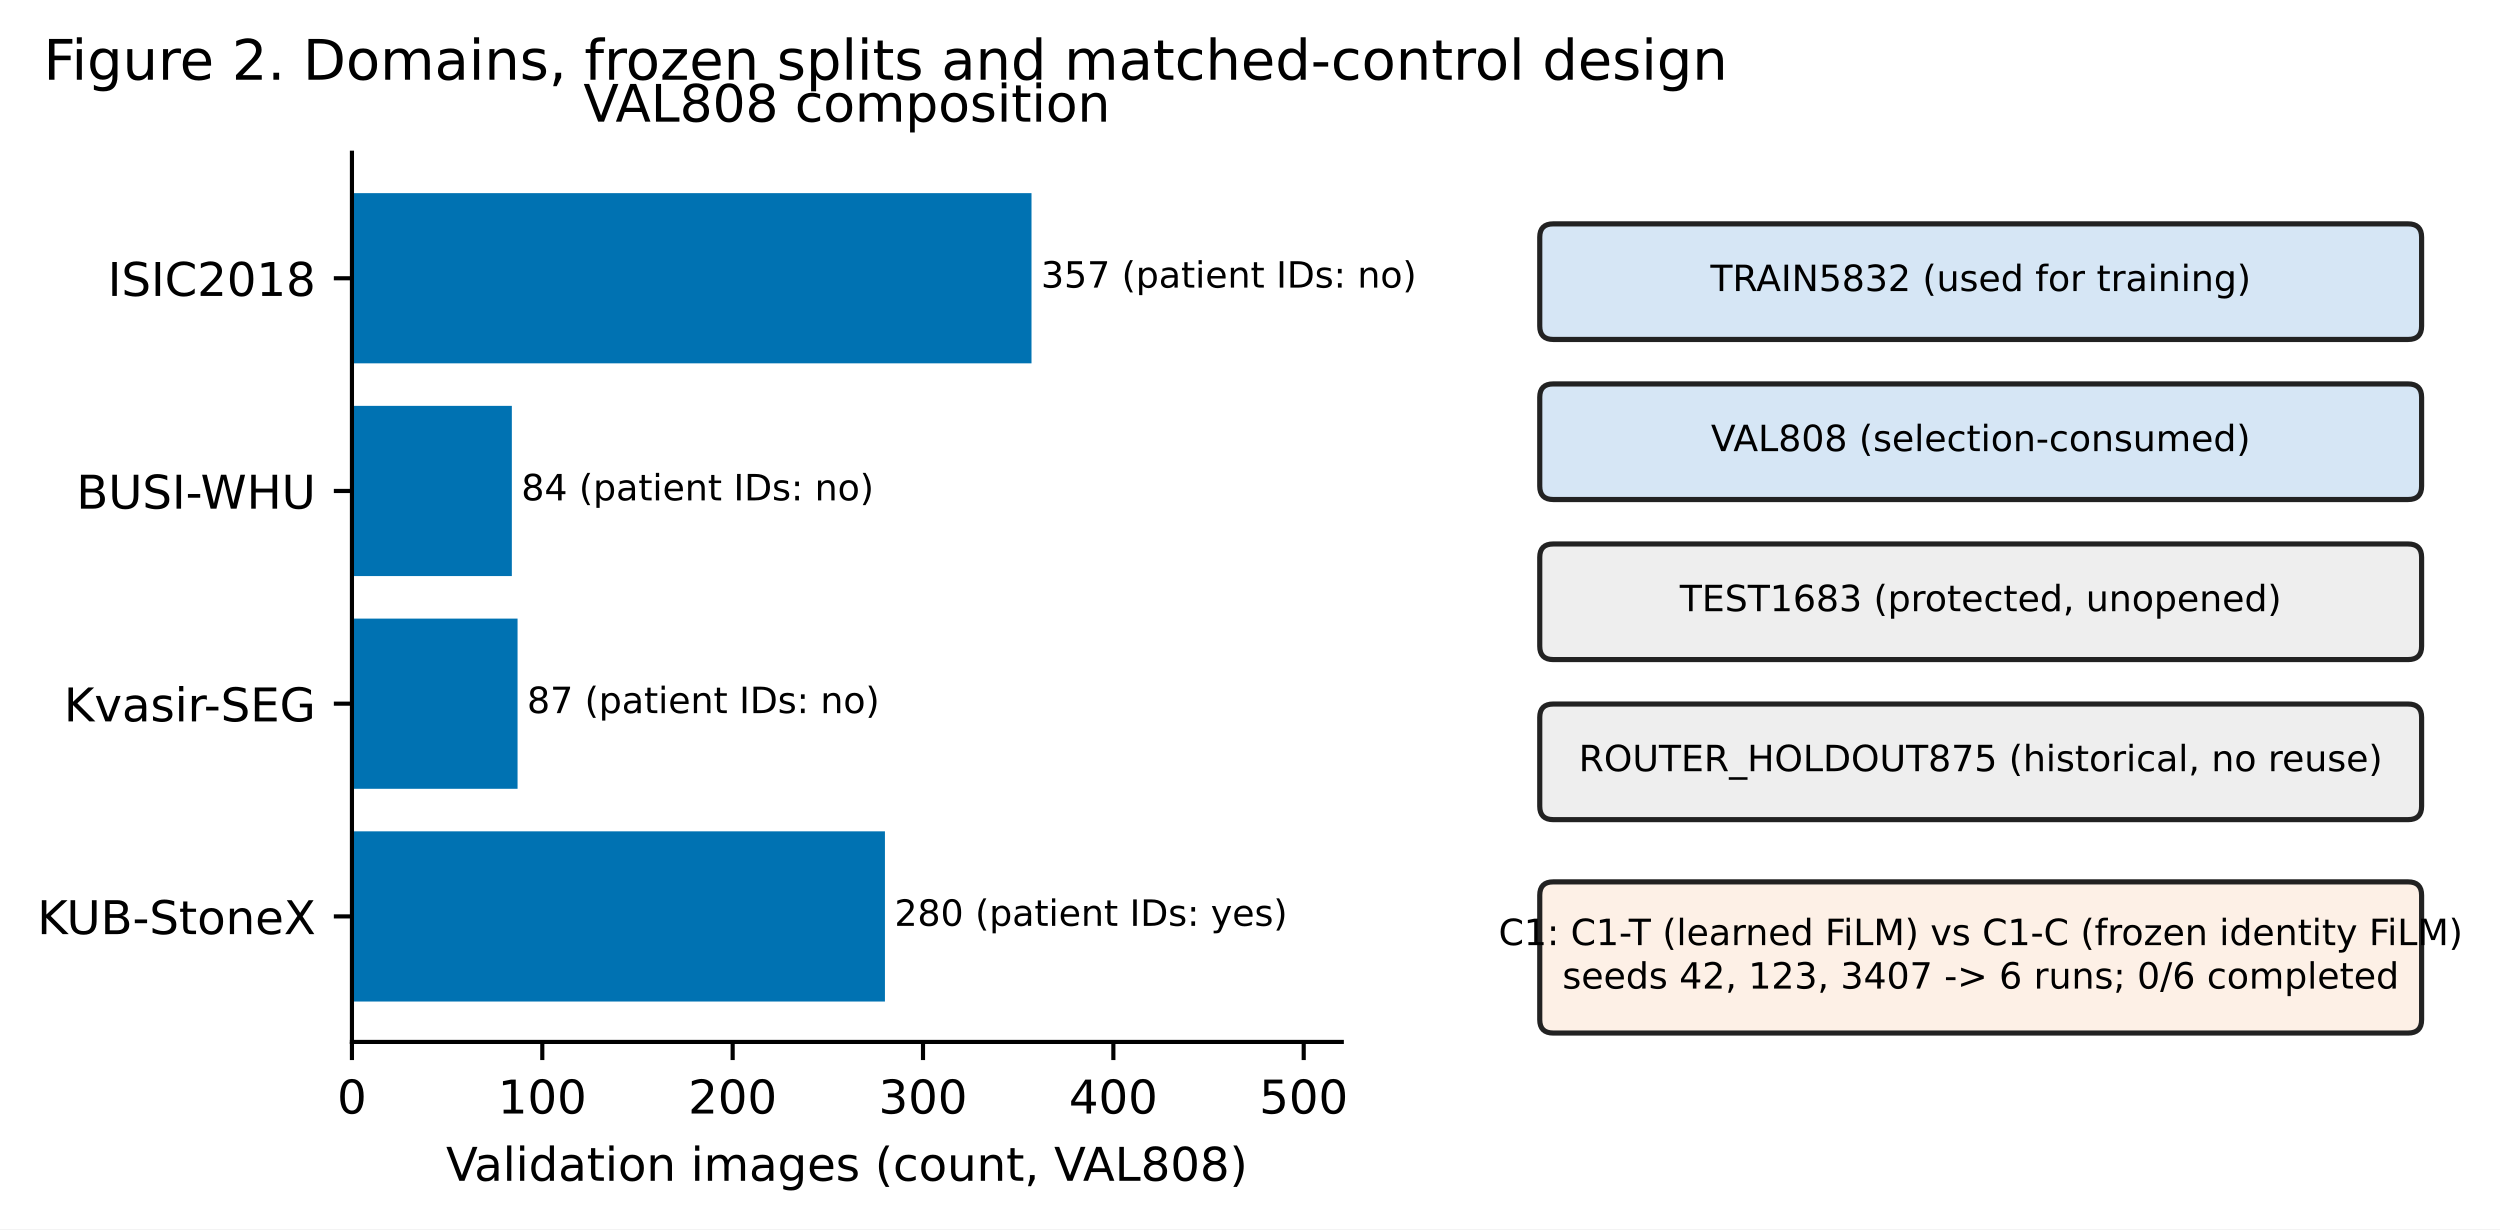
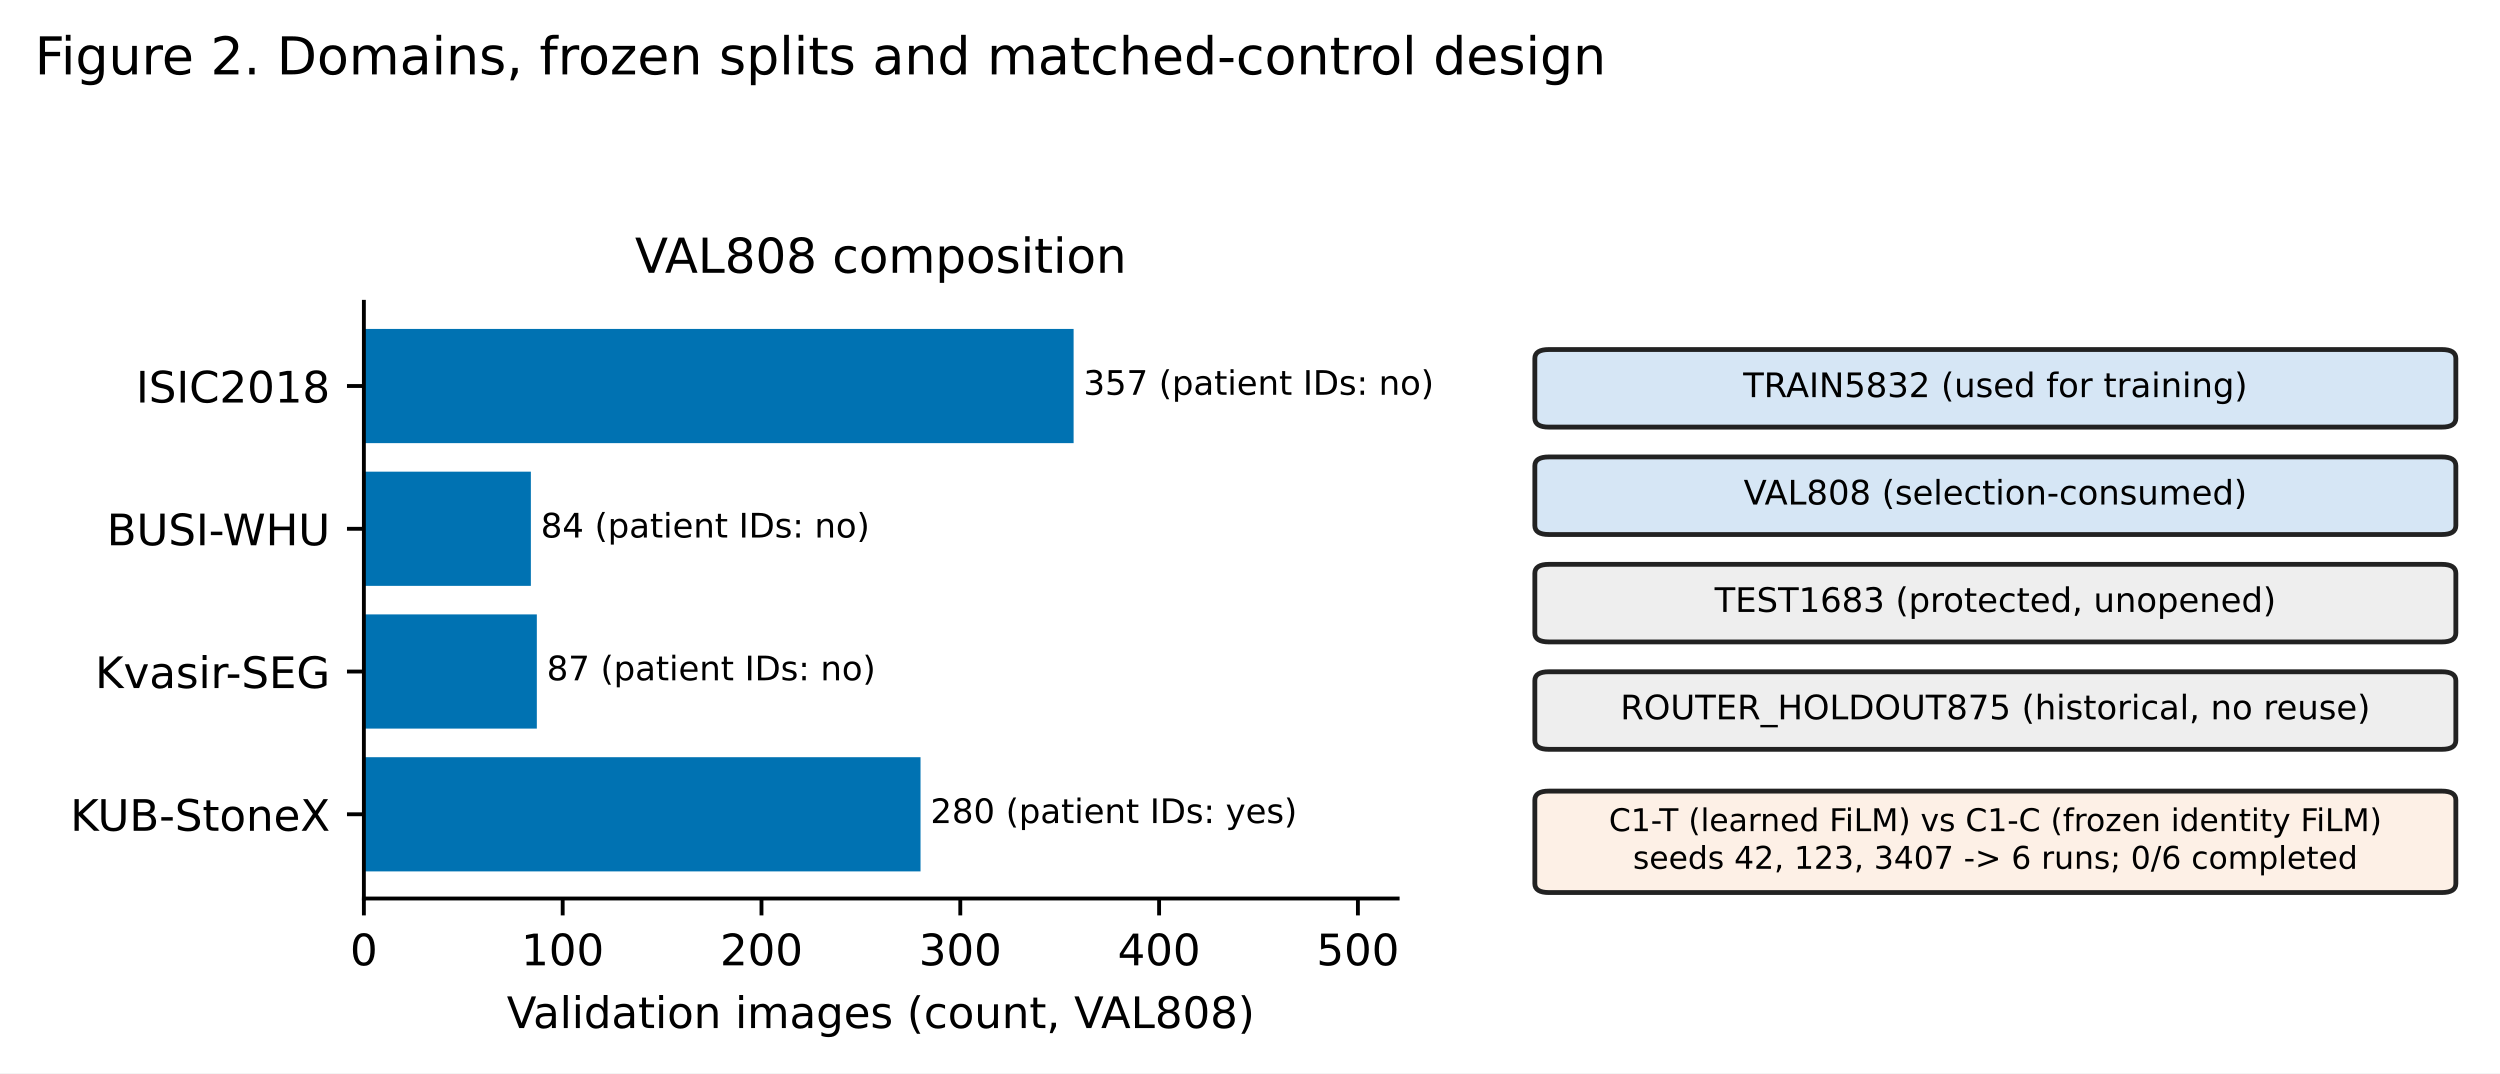
- <svg xmlns="http://www.w3.org/2000/svg" xmlns:xlink="http://www.w3.org/1999/xlink" width="483.198pt" height="237.585pt" viewBox="0 0 483.198 237.585" version="1.1">
+ <svg xmlns="http://www.w3.org/2000/svg" xmlns:xlink="http://www.w3.org/1999/xlink" width="517.896pt" height="222.335pt" viewBox="0 0 517.896 222.335" version="1.1">
  <defs>
    <style type="text/css">*{stroke-linejoin: round; stroke-linecap: butt}</style>
  </defs>
  <g id="figure_1">
    <g id="patch_1">
-       <path d="M 0 237.585  L 483.198 237.585  L 483.198 0  L 0 0  z " style="fill: #ffffff" />
+       <path d="M 0 222.335  L 517.896 222.335  L 517.896 -0  L 0 -0  z " style="fill: #ffffff" />
    </g>
    <g id="axes_1">
      <g id="patch_2">
-         <path d="M 68.024 201.384  L 259.339 201.384  L 259.339 29.52  L 68.024 29.52  z " style="fill: #ffffff" />
+         <path d="M 75.38 186.134  L 289.537 186.134  L 289.537 62.52  L 75.38 62.52  z " style="fill: #ffffff" />
      </g>
      <g id="patch_3">
-         <path d="M 68.024 193.572  L 171.04 193.572  L 171.04 160.679  L 68.024 160.679  z " clip-path="url(#p65026d6377)" style="fill: #0072b2" />
+         <path d="M 75.38 180.515  L 190.695 180.515  L 190.695 156.857  L 75.38 156.857  z " clip-path="url(#p3c0b76b995)" style="fill: #0072b2" />
      </g>
      <g id="patch_4">
-         <path d="M 68.024 152.456  L 100.033 152.456  L 100.033 119.564  L 68.024 119.564  z " clip-path="url(#p65026d6377)" style="fill: #0072b2" />
+         <path d="M 75.38 150.942  L 111.21 150.942  L 111.21 127.284  L 75.38 127.284  z " clip-path="url(#p3c0b76b995)" style="fill: #0072b2" />
      </g>
      <g id="patch_5">
-         <path d="M 68.024 111.34  L 98.929 111.34  L 98.929 78.448  L 68.024 78.448  z " clip-path="url(#p65026d6377)" style="fill: #0072b2" />
+         <path d="M 75.38 121.37  L 109.974 121.37  L 109.974 97.712  L 75.38 97.712  z " clip-path="url(#p3c0b76b995)" style="fill: #0072b2" />
      </g>
      <g id="patch_6">
-         <path d="M 68.024 70.225  L 199.369 70.225  L 199.369 37.332  L 68.024 37.332  z " clip-path="url(#p65026d6377)" style="fill: #0072b2" />
+         <path d="M 75.38 91.797  L 222.407 91.797  L 222.407 68.139  L 75.38 68.139  z " clip-path="url(#p3c0b76b995)" style="fill: #0072b2" />
      </g>
      <g id="matplotlib.axis_1">
        <g id="xtick_1">
          <g id="line2d_1">
            <defs>
              <path id="m636daeb919" d="M 0 0  L 0 3.5  " style="stroke: #000000; stroke-width: 0.8" />
            </defs>
            <g>
-               <use xlink:href="#m636daeb919" x="68.024" y="201.384" style="stroke: #000000; stroke-width: 0.8" />
+               <use xlink:href="#m636daeb919" x="75.38" y="186.134" style="stroke: #000000; stroke-width: 0.8" />
            </g>
          </g>
          <g id="text_1">
-             <text style="font-size: 9px; font-family: 'DejaVu Sans'; text-anchor: middle" x="68.024" y="215.222" transform="rotate(-0 68.02422 215.2219)">0</text>
+             <text style="font-size: 9px; font-family: 'DejaVu Sans'; text-anchor: middle" x="75.38" y="199.972" transform="rotate(-0 75.37975 199.9718)">0</text>
          </g>
        </g>
        <g id="xtick_2">
          <g id="line2d_2">
            <g>
-               <use xlink:href="#m636daeb919" x="104.815" y="201.384" style="stroke: #000000; stroke-width: 0.8" />
+               <use xlink:href="#m636daeb919" x="116.564" y="186.134" style="stroke: #000000; stroke-width: 0.8" />
            </g>
          </g>
          <g id="text_2">
-             <text style="font-size: 9px; font-family: 'DejaVu Sans'; text-anchor: middle" x="104.815" y="215.222" transform="rotate(-0 104.8154 215.2219)">100</text>
+             <text style="font-size: 9px; font-family: 'DejaVu Sans'; text-anchor: middle" x="116.564" y="199.972" transform="rotate(-0 116.5639 199.9718)">100</text>
          </g>
        </g>
        <g id="xtick_3">
          <g id="line2d_3">
            <g>
-               <use xlink:href="#m636daeb919" x="141.607" y="201.384" style="stroke: #000000; stroke-width: 0.8" />
+               <use xlink:href="#m636daeb919" x="157.748" y="186.134" style="stroke: #000000; stroke-width: 0.8" />
            </g>
          </g>
          <g id="text_3">
-             <text style="font-size: 9px; font-family: 'DejaVu Sans'; text-anchor: middle" x="141.607" y="215.222" transform="rotate(-0 141.6066 215.2219)">200</text>
+             <text style="font-size: 9px; font-family: 'DejaVu Sans'; text-anchor: middle" x="157.748" y="199.972" transform="rotate(-0 157.7481 199.9718)">200</text>
          </g>
        </g>
        <g id="xtick_4">
          <g id="line2d_4">
            <g>
-               <use xlink:href="#m636daeb919" x="178.398" y="201.384" style="stroke: #000000; stroke-width: 0.8" />
+               <use xlink:href="#m636daeb919" x="198.932" y="186.134" style="stroke: #000000; stroke-width: 0.8" />
            </g>
          </g>
          <g id="text_4">
-             <text style="font-size: 9px; font-family: 'DejaVu Sans'; text-anchor: middle" x="178.398" y="215.222" transform="rotate(-0 178.3978 215.2219)">300</text>
+             <text style="font-size: 9px; font-family: 'DejaVu Sans'; text-anchor: middle" x="198.932" y="199.972" transform="rotate(-0 198.9322 199.9718)">300</text>
          </g>
        </g>
        <g id="xtick_5">
          <g id="line2d_5">
            <g>
-               <use xlink:href="#m636daeb919" x="215.189" y="201.384" style="stroke: #000000; stroke-width: 0.8" />
+               <use xlink:href="#m636daeb919" x="240.116" y="186.134" style="stroke: #000000; stroke-width: 0.8" />
            </g>
          </g>
          <g id="text_5">
-             <text style="font-size: 9px; font-family: 'DejaVu Sans'; text-anchor: middle" x="215.189" y="215.222" transform="rotate(-0 215.1891 215.2219)">400</text>
+             <text style="font-size: 9px; font-family: 'DejaVu Sans'; text-anchor: middle" x="240.116" y="199.972" transform="rotate(-0 240.1164 199.9718)">400</text>
          </g>
        </g>
        <g id="xtick_6">
          <g id="line2d_6">
            <g>
-               <use xlink:href="#m636daeb919" x="251.98" y="201.384" style="stroke: #000000; stroke-width: 0.8" />
+               <use xlink:href="#m636daeb919" x="281.301" y="186.134" style="stroke: #000000; stroke-width: 0.8" />
            </g>
          </g>
          <g id="text_6">
-             <text style="font-size: 9px; font-family: 'DejaVu Sans'; text-anchor: middle" x="251.98" y="215.222" transform="rotate(-0 251.9803 215.2219)">500</text>
+             <text style="font-size: 9px; font-family: 'DejaVu Sans'; text-anchor: middle" x="281.301" y="199.972" transform="rotate(-0 281.3005 199.9718)">500</text>
          </g>
        </g>
        <g id="text_7">
-           <text style="font-size: 9px; font-family: 'DejaVu Sans'; text-anchor: middle" x="163.681" y="228.223" transform="rotate(-0 163.6814 228.2226)">Validation images (count, VAL808)</text>
+           <text style="font-size: 9px; font-family: 'DejaVu Sans'; text-anchor: middle" x="182.459" y="212.972" transform="rotate(-0 182.4586 212.9725)">Validation images (count, VAL808)</text>
        </g>
      </g>
      <g id="matplotlib.axis_2">
        <g id="ytick_1">
          <g id="line2d_7">
            <defs>
              <path id="ma7c0ddc737" d="M 0 0  L -3.5 0  " style="stroke: #000000; stroke-width: 0.8" />
            </defs>
            <g>
-               <use xlink:href="#ma7c0ddc737" x="68.024" y="177.126" style="stroke: #000000; stroke-width: 0.8" />
+               <use xlink:href="#ma7c0ddc737" x="75.38" y="168.686" style="stroke: #000000; stroke-width: 0.8" />
            </g>
          </g>
          <g id="text_8">
-             <text style="font-size: 9px; font-family: 'DejaVu Sans'; text-anchor: end" x="61.024" y="180.545" transform="rotate(-0 61.02422 180.5446)">KUB-StoneX</text>
+             <text style="font-size: 9px; font-family: 'DejaVu Sans'; text-anchor: end" x="68.38" y="172.105" transform="rotate(-0 68.37975 172.1049)">KUB-StoneX</text>
          </g>
        </g>
        <g id="ytick_2">
          <g id="line2d_8">
            <g>
-               <use xlink:href="#ma7c0ddc737" x="68.024" y="136.01" style="stroke: #000000; stroke-width: 0.8" />
+               <use xlink:href="#ma7c0ddc737" x="75.38" y="139.113" style="stroke: #000000; stroke-width: 0.8" />
            </g>
          </g>
          <g id="text_9">
-             <text style="font-size: 9px; font-family: 'DejaVu Sans'; text-anchor: end" x="61.024" y="139.429" transform="rotate(-0 61.02422 139.4292)">Kvasir-SEG</text>
+             <text style="font-size: 9px; font-family: 'DejaVu Sans'; text-anchor: end" x="68.38" y="142.533" transform="rotate(-0 68.37975 142.5326)">Kvasir-SEG</text>
          </g>
        </g>
        <g id="ytick_3">
          <g id="line2d_9">
            <g>
-               <use xlink:href="#ma7c0ddc737" x="68.024" y="94.894" style="stroke: #000000; stroke-width: 0.8" />
+               <use xlink:href="#ma7c0ddc737" x="75.38" y="109.541" style="stroke: #000000; stroke-width: 0.8" />
            </g>
          </g>
          <g id="text_10">
-             <text style="font-size: 9px; font-family: 'DejaVu Sans'; text-anchor: end" x="61.024" y="98.313" transform="rotate(-0 61.02422 98.31305)">BUSI-WHU</text>
+             <text style="font-size: 9px; font-family: 'DejaVu Sans'; text-anchor: end" x="68.38" y="112.96" transform="rotate(-0 68.37975 112.9595)">BUSI-WHU</text>
          </g>
        </g>
        <g id="ytick_4">
          <g id="line2d_10">
            <g>
-               <use xlink:href="#ma7c0ddc737" x="68.024" y="53.778" style="stroke: #000000; stroke-width: 0.8" />
+               <use xlink:href="#ma7c0ddc737" x="75.38" y="79.968" style="stroke: #000000; stroke-width: 0.8" />
            </g>
          </g>
          <g id="text_11">
-             <text style="font-size: 9px; font-family: 'DejaVu Sans'; text-anchor: end" x="61.024" y="57.197" transform="rotate(-0 61.02422 57.19726)">ISIC2018</text>
+             <text style="font-size: 9px; font-family: 'DejaVu Sans'; text-anchor: end" x="68.38" y="83.387" transform="rotate(-0 68.37975 83.38684)">ISIC2018</text>
          </g>
        </g>
      </g>
      <g id="patch_7">
-         <path d="M 68.024 201.384  L 68.024 29.52  " style="fill: none; stroke: #000000; stroke-width: 0.8; stroke-linejoin: miter; stroke-linecap: square" />
+         <path d="M 75.38 186.134  L 75.38 62.52  " style="fill: none; stroke: #000000; stroke-width: 0.8; stroke-linejoin: miter; stroke-linecap: square" />
      </g>
      <g id="patch_8">
-         <path d="M 68.024 201.384  L 259.339 201.384  " style="fill: none; stroke: #000000; stroke-width: 0.8; stroke-linejoin: miter; stroke-linecap: square" />
+         <path d="M 75.38 186.134  L 289.537 186.134  " style="fill: none; stroke: #000000; stroke-width: 0.8; stroke-linejoin: miter; stroke-linecap: square" />
      </g>
      <g id="text_12">
-         <text style="font-size: 7px; font-family: 'DejaVu Sans'; text-anchor: start" x="172.879" y="178.944" transform="rotate(-0 172.8792 178.9443)">280  (patient IDs: yes)</text>
+         <text style="font-size: 7px; font-family: 'DejaVu Sans'; text-anchor: start" x="192.755" y="170.505" transform="rotate(-0 192.7546 170.5046)">280  (patient IDs: yes)</text>
      </g>
      <g id="text_13">
-         <text style="font-size: 7px; font-family: 'DejaVu Sans'; text-anchor: start" x="101.872" y="137.829" transform="rotate(-0 101.8721 137.8285)">87  (patient IDs: no)</text>
+         <text style="font-size: 7px; font-family: 'DejaVu Sans'; text-anchor: start" x="113.269" y="140.932" transform="rotate(-0 113.2692 140.9319)">87  (patient IDs: no)</text>
      </g>
      <g id="text_14">
-         <text style="font-size: 7px; font-family: 'DejaVu Sans'; text-anchor: start" x="100.768" y="96.713" transform="rotate(-0 100.7684 96.71274)">84  (patient IDs: no)</text>
+         <text style="font-size: 7px; font-family: 'DejaVu Sans'; text-anchor: start" x="112.034" y="111.359" transform="rotate(-0 112.0336 111.3592)">84  (patient IDs: no)</text>
      </g>
      <g id="text_15">
-         <text style="font-size: 7px; font-family: 'DejaVu Sans'; text-anchor: start" x="201.208" y="55.597" transform="rotate(-0 201.2084 55.59695)">357  (patient IDs: no)</text>
+         <text style="font-size: 7px; font-family: 'DejaVu Sans'; text-anchor: start" x="224.466" y="81.787" transform="rotate(-0 224.4664 81.78653)">357  (patient IDs: no)</text>
      </g>
      <g id="text_16">
-         <text style="font-size: 10px; font-family: 'DejaVu Sans'; text-anchor: middle" x="163.681" y="23.52" transform="rotate(-0 163.6814 23.52)">VAL808 composition</text>
+         <text style="font-size: 10px; font-family: 'DejaVu Sans'; text-anchor: middle" x="182.459" y="56.52" transform="rotate(-0 182.4586 56.52)">VAL808 composition</text>
      </g>
    </g>
    <g id="axes_2">
      <g id="patch_9">
-         <path d="M 300.21 65.611  L 465.436 65.611  Q 468.045 65.611 468.045 63.033  L 468.045 45.847  Q 468.045 43.269 465.436 43.269  L 300.21 43.269  Q 297.601 43.269 297.601 45.847  L 297.601 63.033  Q 297.601 65.611 300.21 65.611  z " clip-path="url(#p5b592e2c54)" style="fill: #d6e6f5; stroke: #222222; stroke-linejoin: miter" />
+         <path d="M 320.874 88.479  L 505.829 88.479  Q 508.749 88.479 508.749 86.625  L 508.749 74.263  Q 508.749 72.409 505.829 72.409  L 320.874 72.409  Q 317.954 72.409 317.954 74.263  L 317.954 86.625  Q 317.954 88.479 320.874 88.479  z " clip-path="url(#pe7bcc20325)" style="fill: #d6e6f5; stroke: #222222; stroke-linejoin: miter" />
      </g>
      <g id="patch_10">
-         <path d="M 300.21 96.547  L 465.436 96.547  Q 468.045 96.547 468.045 93.969  L 468.045 76.783  Q 468.045 74.205 465.436 74.205  L 300.21 74.205  Q 297.601 74.205 297.601 76.783  L 297.601 93.969  Q 297.601 96.547 300.21 96.547  z " clip-path="url(#p5b592e2c54)" style="fill: #d6e6f5; stroke: #222222; stroke-linejoin: miter" />
+         <path d="M 320.874 110.729  L 505.829 110.729  Q 508.749 110.729 508.749 108.875  L 508.749 96.514  Q 508.749 94.66 505.829 94.66  L 320.874 94.66  Q 317.954 94.66 317.954 96.514  L 317.954 108.875  Q 317.954 110.729 320.874 110.729  z " clip-path="url(#pe7bcc20325)" style="fill: #d6e6f5; stroke: #222222; stroke-linejoin: miter" />
      </g>
      <g id="patch_11">
-         <path d="M 300.21 127.482  L 465.436 127.482  Q 468.045 127.482 468.045 124.905  L 468.045 107.718  Q 468.045 105.14 465.436 105.14  L 300.21 105.14  Q 297.601 105.14 297.601 107.718  L 297.601 124.905  Q 297.601 127.482 300.21 127.482  z " clip-path="url(#p5b592e2c54)" style="fill: #eeeeee; stroke: #222222; stroke-linejoin: miter" />
+         <path d="M 320.874 132.98  L 505.829 132.98  Q 508.749 132.98 508.749 131.126  L 508.749 118.764  Q 508.749 116.91 505.829 116.91  L 320.874 116.91  Q 317.954 116.91 317.954 118.764  L 317.954 131.126  Q 317.954 132.98 320.874 132.98  z " clip-path="url(#pe7bcc20325)" style="fill: #eeeeee; stroke: #222222; stroke-linejoin: miter" />
      </g>
      <g id="patch_12">
-         <path d="M 300.21 158.418  L 465.436 158.418  Q 468.045 158.418 468.045 155.84  L 468.045 138.654  Q 468.045 136.076 465.436 136.076  L 300.21 136.076  Q 297.601 136.076 297.601 138.654  L 297.601 155.84  Q 297.601 158.418 300.21 158.418  z " clip-path="url(#p5b592e2c54)" style="fill: #eeeeee; stroke: #222222; stroke-linejoin: miter" />
+         <path d="M 320.874 155.23  L 505.829 155.23  Q 508.749 155.23 508.749 153.376  L 508.749 141.015  Q 508.749 139.161 505.829 139.161  L 320.874 139.161  Q 317.954 139.161 317.954 141.015  L 317.954 153.376  Q 317.954 155.23 320.874 155.23  z " clip-path="url(#pe7bcc20325)" style="fill: #eeeeee; stroke: #222222; stroke-linejoin: miter" />
      </g>
      <g id="patch_13">
-         <path d="M 300.21 199.665  L 465.436 199.665  Q 468.045 199.665 468.045 197.087  L 468.045 173.026  Q 468.045 170.448 465.436 170.448  L 300.21 170.448  Q 297.601 170.448 297.601 173.026  L 297.601 197.087  Q 297.601 199.665 300.21 199.665  z " clip-path="url(#p5b592e2c54)" style="fill: #fdf0e6; stroke: #222222; stroke-linejoin: miter" />
+         <path d="M 320.874 184.898  L 505.829 184.898  Q 508.749 184.898 508.749 183.044  L 508.749 165.738  Q 508.749 163.883 505.829 163.883  L 320.874 163.883  Q 317.954 163.883 317.954 165.738  L 317.954 183.044  Q 317.954 184.898 320.874 184.898  z " clip-path="url(#pe7bcc20325)" style="fill: #fdf0e6; stroke: #222222; stroke-linejoin: miter" />
      </g>
      <g id="text_17">
-         <text style="font-size: 7px; font-family: 'DejaVu Sans'; text-anchor: middle" x="382.823" y="56.259" transform="rotate(-0 382.8232 56.25891)">TRAIN5832 (used for training)</text>
+         <text style="font-size: 7px; font-family: 'DejaVu Sans'; text-anchor: middle" x="413.352" y="82.263" transform="rotate(-0 413.3516 82.26265)">TRAIN5832 (used for training)</text>
      </g>
      <g id="text_18">
-         <text style="font-size: 7px; font-family: 'DejaVu Sans'; text-anchor: middle" x="382.823" y="87.194" transform="rotate(-0 382.8232 87.19443)">VAL808 (selection-consumed)</text>
+         <text style="font-size: 7px; font-family: 'DejaVu Sans'; text-anchor: middle" x="413.352" y="104.513" transform="rotate(-0 413.3516 104.5131)">VAL808 (selection-consumed)</text>
      </g>
      <g id="text_19">
-         <text style="font-size: 7px; font-family: 'DejaVu Sans'; text-anchor: middle" x="382.823" y="118.13" transform="rotate(-0 382.8232 118.13)">TEST1683 (protected, unopened)</text>
+         <text style="font-size: 7px; font-family: 'DejaVu Sans'; text-anchor: middle" x="413.352" y="126.764" transform="rotate(-0 413.3516 126.7636)">TEST1683 (protected, unopened)</text>
      </g>
      <g id="text_20">
-         <text style="font-size: 7px; font-family: 'DejaVu Sans'; text-anchor: middle" x="382.823" y="149.065" transform="rotate(-0 382.8232 149.0655)">ROUTER_HOLDOUT875 (historical, no reuse)</text>
+         <text style="font-size: 7px; font-family: 'DejaVu Sans'; text-anchor: middle" x="413.352" y="149.014" transform="rotate(-0 413.3516 149.0141)">ROUTER_HOLDOUT875 (historical, no reuse)</text>
      </g>
      <g id="text_21">
-         <text style="font-size: 7px; font-family: 'DejaVu Sans'" transform="translate(289.6483 182.6746)">C1: C1-T (learned FiLM) vs C1-C (frozen identity FiLM)</text>
-         <text style="font-size: 7px; font-family: 'DejaVu Sans'" transform="translate(301.9786 191.0765)">seeds 42, 123, 3407 -&gt; 6 runs; 0/6 completed</text>
+         <text style="font-size: 6.5px; font-family: 'DejaVu Sans'" transform="translate(333.297 172.1784)">C1-T (learned FiLM) vs C1-C (frozen identity FiLM)</text>
+         <text style="font-size: 6.5px; font-family: 'DejaVu Sans'" transform="translate(338.2817 179.9802)">seeds 42, 123, 3407 -&gt; 6 runs; 0/6 completed</text>
      </g>
    </g>
    <g id="text_22">
-       <text style="font-size: 10.8px; font-family: 'DejaVu Sans'; text-anchor: start" x="8.408" y="15.406" transform="rotate(-0 8.408219 15.40631)">Figure 2. Domains, frozen splits and matched-control design</text>
+       <text style="font-size: 10.8px; font-family: 'DejaVu Sans'; text-anchor: start" x="7.2" y="15.406" transform="rotate(-0 7.2 15.40631)">Figure 2. Domains, frozen splits and matched-control design</text>
    </g>
  </g>
  <defs>
-     <clipPath id="p65026d6377">
-       <rect x="68.024" y="29.52" width="191.314" height="171.864" />
+     <clipPath id="p3c0b76b995">
+       <rect x="75.38" y="62.52" width="214.158" height="123.614" />
    </clipPath>
-     <clipPath id="p5b592e2c54">
-       <rect x="295.862" y="29.52" width="173.922" height="171.864" />
+     <clipPath id="pe7bcc20325">
+       <rect x="316.007" y="62.52" width="194.689" height="123.614" />
    </clipPath>
  </defs>
</svg>
